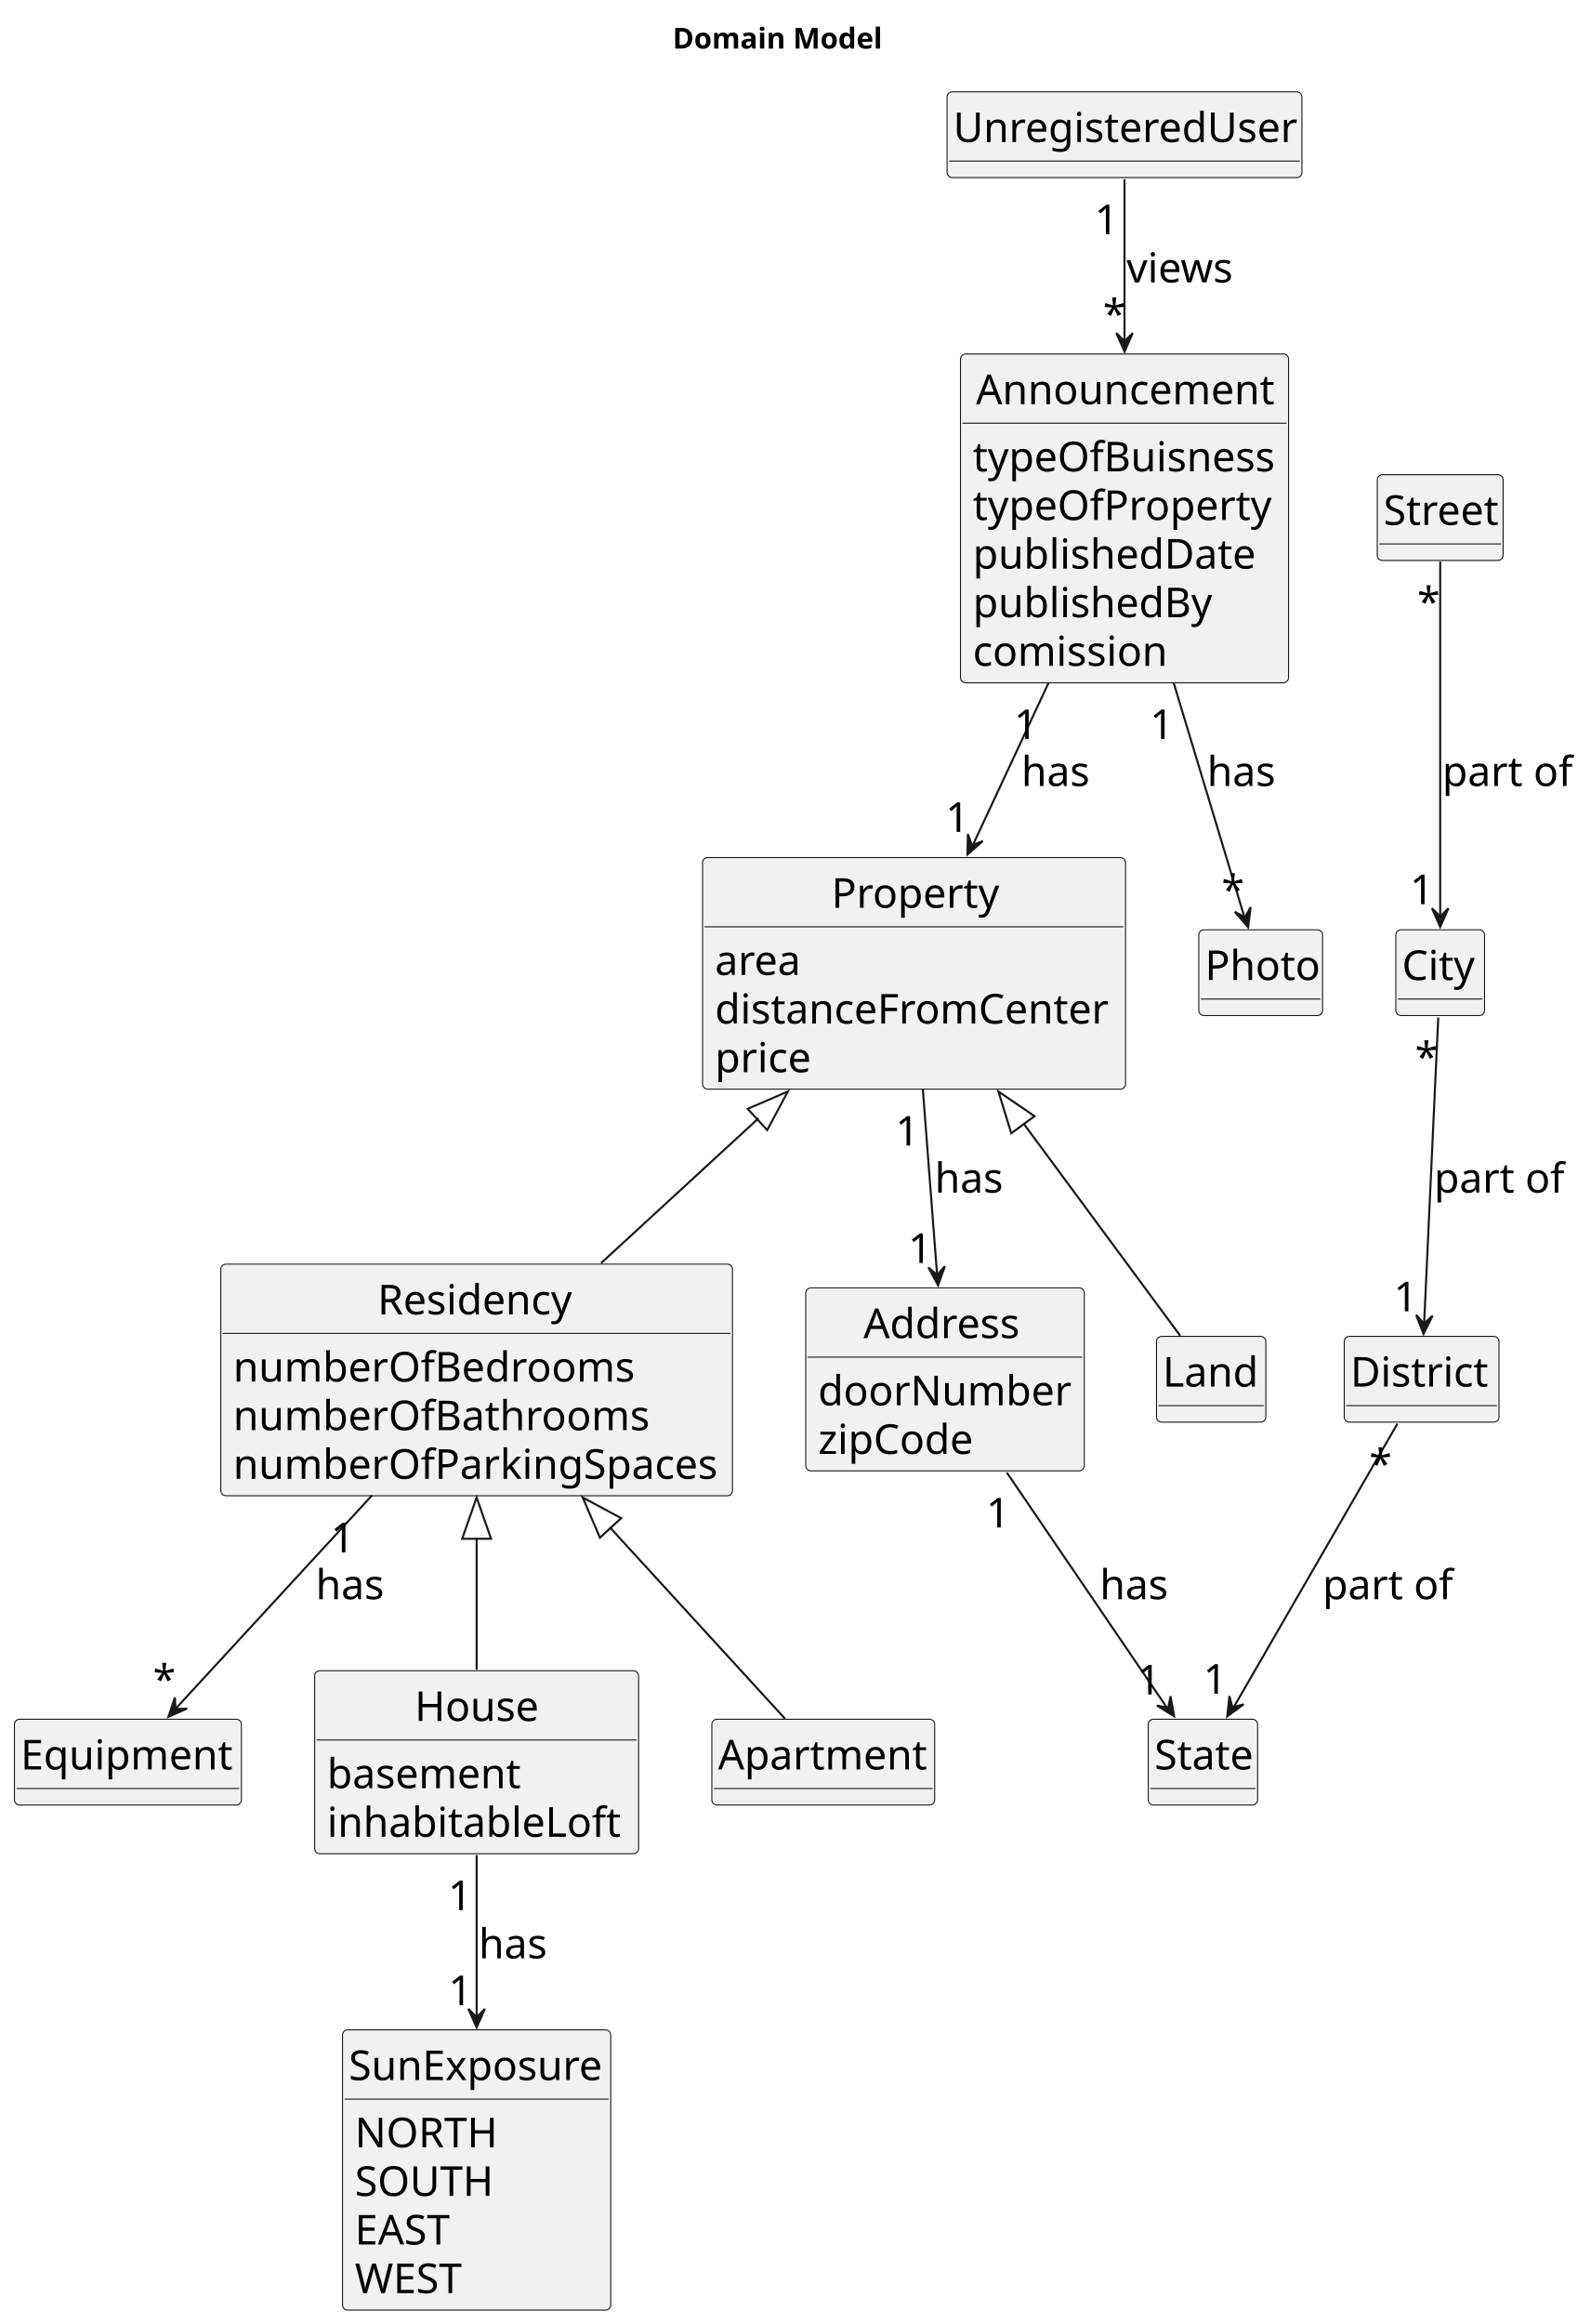
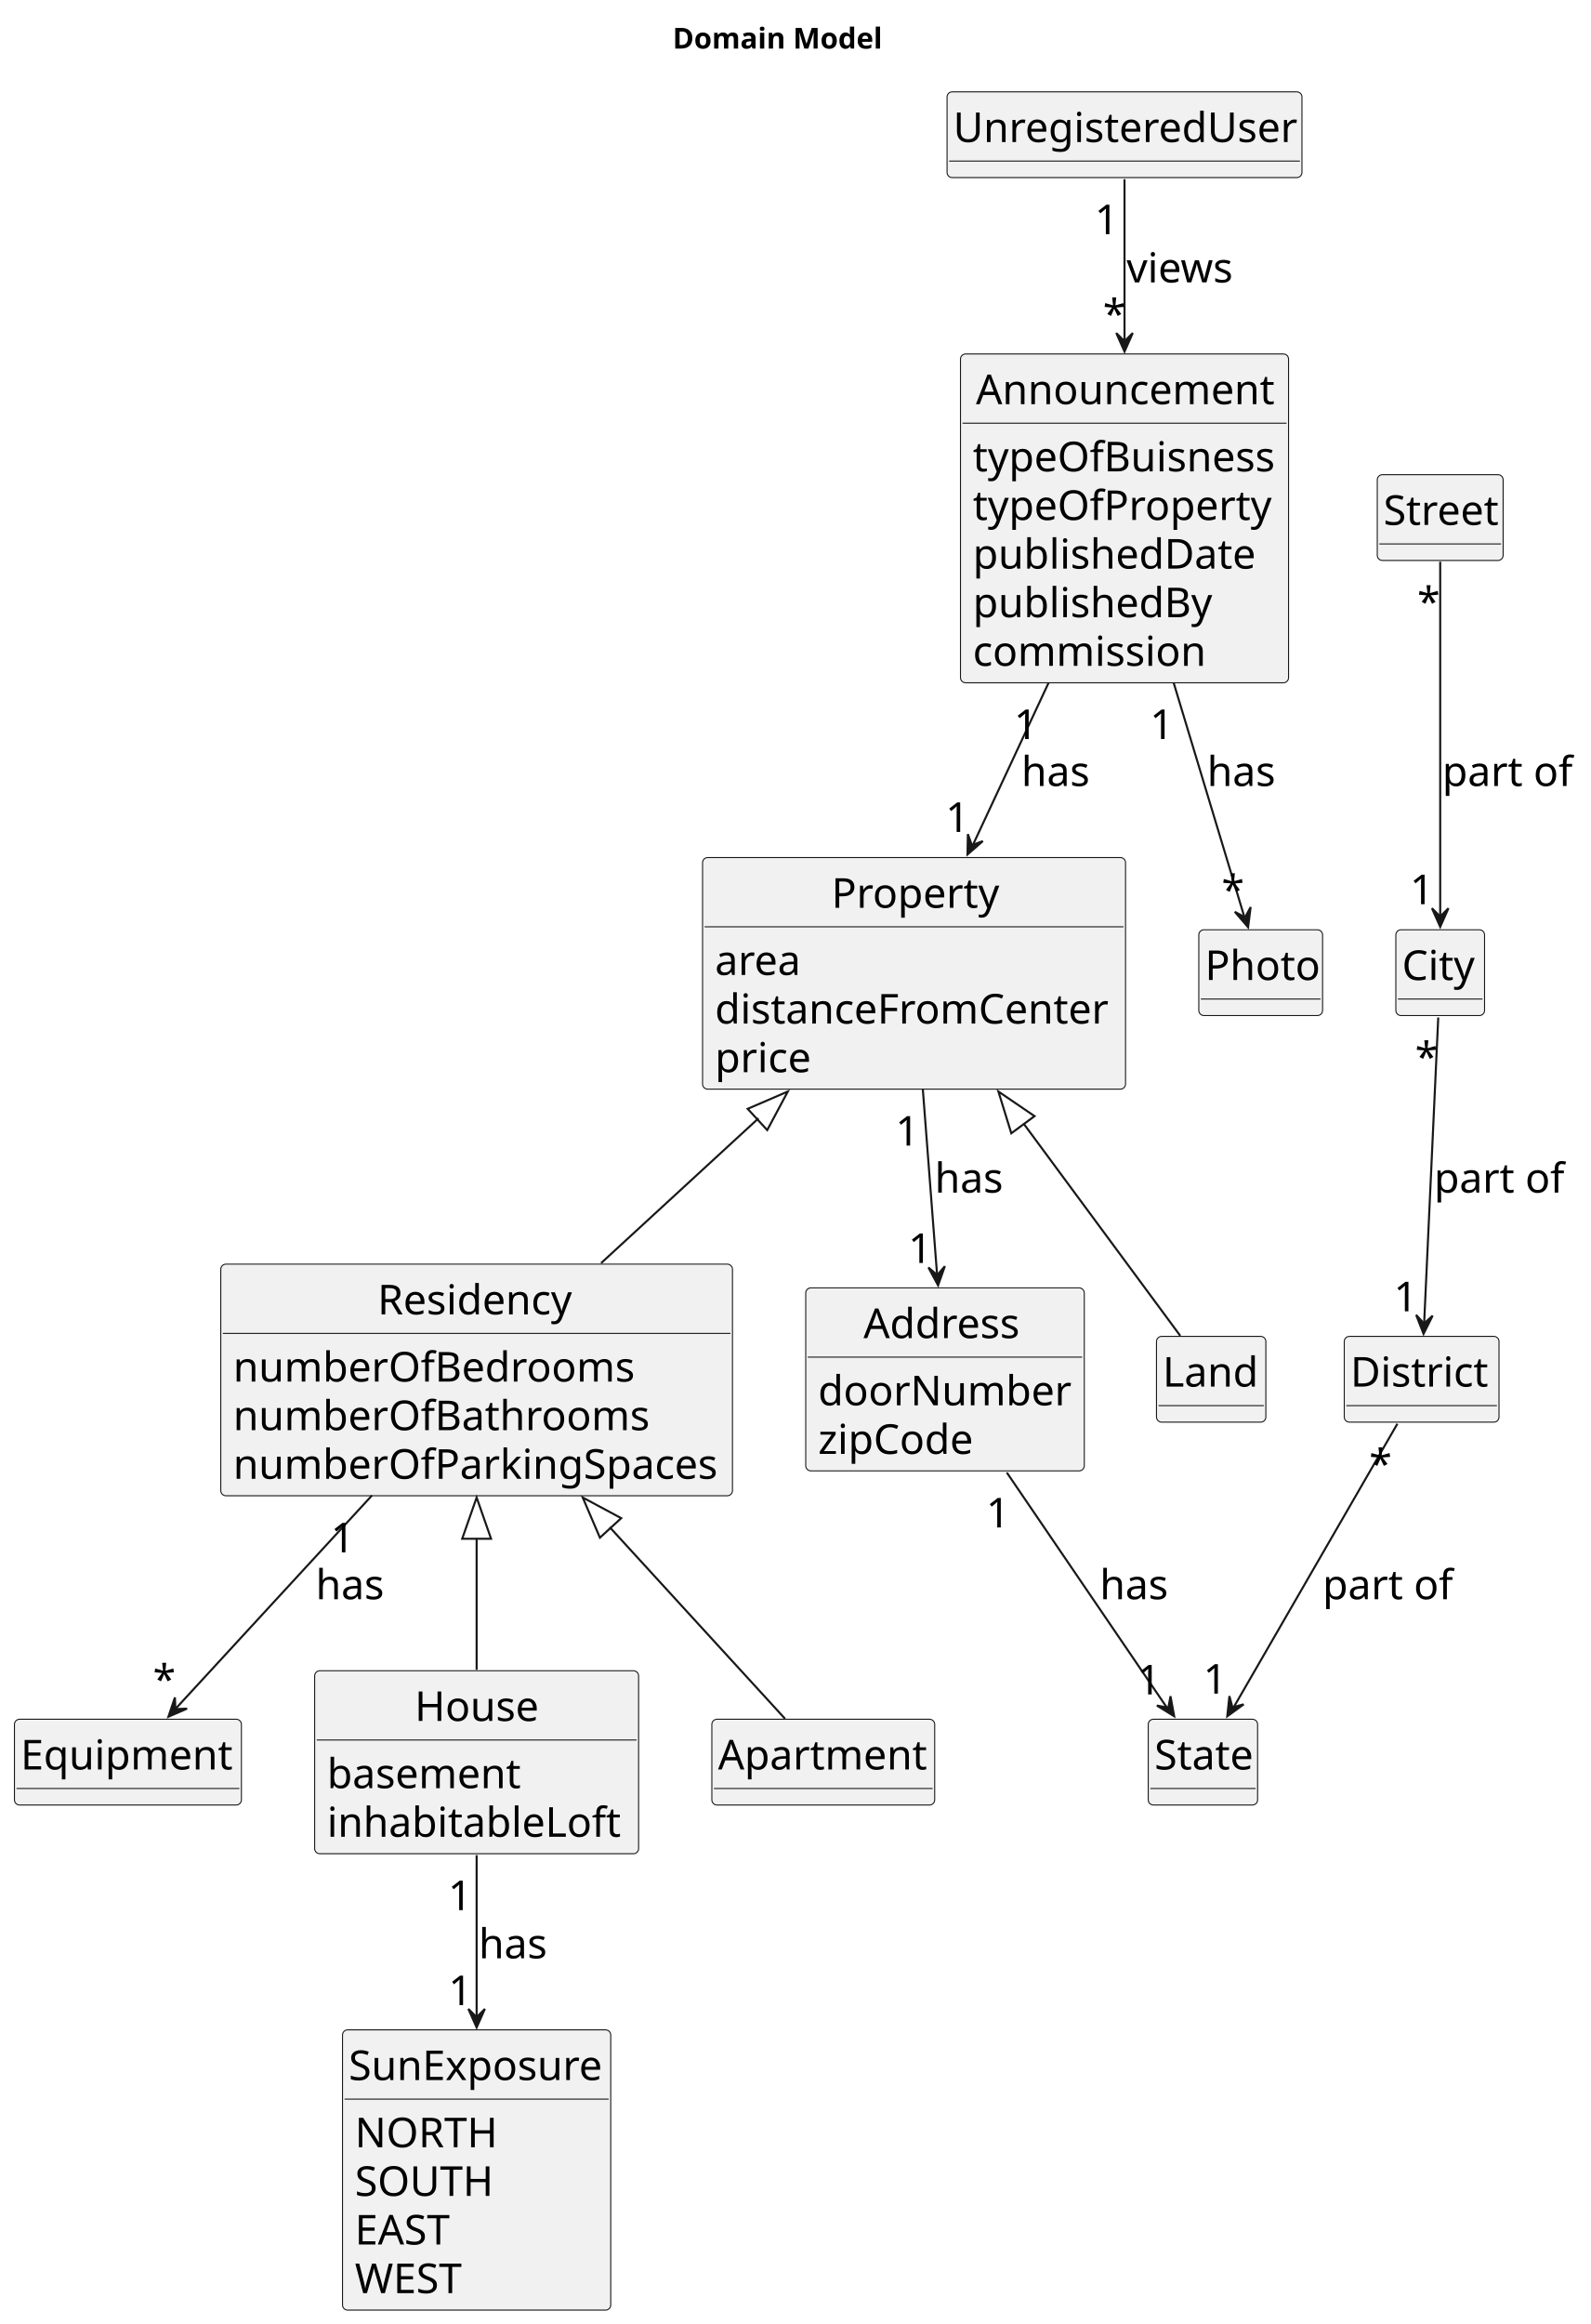
<svg xmlns="http://www.w3.org/2000/svg" contentStyleType="text/css" height="1126px" preserveAspectRatio="none" style="width:771px;height:1126px;background:#FFFFFF;" version="1.1" viewBox="0 0 771 1126" width="771px" zoomAndPan="magnify">
  <defs />
  <g>
    <text fill="#000000" font-family="sans-serif" font-size="14" font-weight="bold" lengthAdjust="spacing" textLength="105" x="326" y="23.535">Domain Model</text>
    <g id="elem_UnregisteredUser">
      <rect codeLine="16" fill="#F1F1F1" height="41.555" id="UnregisteredUser" rx="2.5" ry="2.5" style="stroke:#181818;stroke-width:0.5;" width="172" x="459" y="44.488" />
      <text fill="#000000" font-family="sans-serif" font-size="20" lengthAdjust="spacing" textLength="166" x="462" y="68.824">UnregisteredUser</text>
      <line style="stroke:#181818;stroke-width:0.5;" x1="460" x2="630" y1="78.043" y2="78.043" />
    </g>
    <g id="elem_SunExposure">
      <rect codeLine="20" fill="#F1F1F1" height="135.773" id="SunExposure" rx="2.5" ry="2.5" style="stroke:#181818;stroke-width:0.5;" width="130" x="166" y="983.488" />
      <text fill="#000000" font-family="sans-serif" font-size="20" lengthAdjust="spacing" textLength="124" x="169" y="1007.824">SunExposure</text>
      <line style="stroke:#181818;stroke-width:0.5;" x1="167" x2="295" y1="1017.043" y2="1017.043" />
      <text fill="#000000" font-family="sans-serif" font-size="20" lengthAdjust="spacing" textLength="72" x="172" y="1040.379">NORTH</text>
      <text fill="#000000" font-family="sans-serif" font-size="20" lengthAdjust="spacing" textLength="69" x="172" y="1063.934">SOUTH</text>
      <text fill="#000000" font-family="sans-serif" font-size="20" lengthAdjust="spacing" textLength="49" x="172" y="1087.488">EAST</text>
      <text fill="#000000" font-family="sans-serif" font-size="20" lengthAdjust="spacing" textLength="52" x="172" y="1111.043">WEST</text>
    </g>
    <g id="elem_Equipment">
      <rect codeLine="27" fill="#F1F1F1" height="41.555" id="Equipment" rx="2.5" ry="2.5" style="stroke:#181818;stroke-width:0.5;" width="110" x="7" y="832.988" />
      <text fill="#000000" font-family="sans-serif" font-size="20" lengthAdjust="spacing" textLength="104" x="10" y="857.324">Equipment</text>
      <line style="stroke:#181818;stroke-width:0.5;" x1="8" x2="116" y1="866.543" y2="866.543" />
    </g>
    <g id="elem_Residency">
      <rect codeLine="30" fill="#F1F1F1" height="112.219" id="Residency" rx="2.5" ry="2.5" style="stroke:#181818;stroke-width:0.5;" width="248" x="107" y="612.488" />
      <text fill="#000000" font-family="sans-serif" font-size="20" lengthAdjust="spacing" textLength="96" x="183" y="636.824">Residency</text>
      <line style="stroke:#181818;stroke-width:0.5;" x1="108" x2="354" y1="646.043" y2="646.043" />
      <text fill="#000000" font-family="sans-serif" font-size="20" lengthAdjust="spacing" textLength="195" x="113" y="669.379">numberOfBedrooms</text>
      <text fill="#000000" font-family="sans-serif" font-size="20" lengthAdjust="spacing" textLength="201" x="113" y="692.934">numberOfBathrooms</text>
      <text fill="#000000" font-family="sans-serif" font-size="20" lengthAdjust="spacing" textLength="236" x="113" y="716.488">numberOfParkingSpaces</text>
    </g>
    <g id="elem_Property">
      <rect codeLine="36" fill="#F1F1F1" height="112.219" id="Property" rx="2.5" ry="2.5" style="stroke:#181818;stroke-width:0.5;" width="205" x="340.5" y="415.488" />
      <text fill="#000000" font-family="sans-serif" font-size="20" lengthAdjust="spacing" textLength="80" x="403" y="439.824">Property</text>
      <line style="stroke:#181818;stroke-width:0.5;" x1="341.5" x2="544.5" y1="449.043" y2="449.043" />
      <text fill="#000000" font-family="sans-serif" font-size="20" lengthAdjust="spacing" textLength="41" x="346.5" y="472.379">area</text>
      <text fill="#000000" font-family="sans-serif" font-size="20" lengthAdjust="spacing" textLength="193" x="346.5" y="495.934">distanceFromCenter</text>
      <text fill="#000000" font-family="sans-serif" font-size="20" lengthAdjust="spacing" textLength="48" x="346.5" y="519.488">price</text>
    </g>
    <g id="elem_Announcement">
      <rect codeLine="42" fill="#F1F1F1" height="159.328" id="Announcement" rx="2.5" ry="2.5" style="stroke:#181818;stroke-width:0.5;" width="159" x="465.5" y="171.488" />
      <text fill="#000000" font-family="sans-serif" font-size="20" lengthAdjust="spacing" textLength="144" x="473" y="195.824">Announcement</text>
      <line style="stroke:#181818;stroke-width:0.5;" x1="466.5" x2="623.5" y1="205.043" y2="205.043" />
      <text fill="#000000" font-family="sans-serif" font-size="20" lengthAdjust="spacing" textLength="147" x="471.5" y="228.379">typeOfBuisness</text>
      <text fill="#000000" font-family="sans-serif" font-size="20" lengthAdjust="spacing" textLength="144" x="471.5" y="251.934">typeOfProperty</text>
      <text fill="#000000" font-family="sans-serif" font-size="20" lengthAdjust="spacing" textLength="140" x="471.5" y="275.488">publishedDate</text>
      <text fill="#000000" font-family="sans-serif" font-size="20" lengthAdjust="spacing" textLength="118" x="471.5" y="299.043">publishedBy</text>
-       <text fill="#000000" font-family="sans-serif" font-size="20" lengthAdjust="spacing" textLength="97" x="471.5" y="322.598">comission</text>
+       <text fill="#000000" font-family="sans-serif" font-size="20" lengthAdjust="spacing" textLength="97" x="471.5" y="322.598">commission</text>
    </g>
    <g id="elem_House">
      <rect codeLine="50" fill="#F1F1F1" height="88.664" id="House" rx="2.5" ry="2.5" style="stroke:#181818;stroke-width:0.5;" width="157" x="152.5" y="809.488" />
      <text fill="#000000" font-family="sans-serif" font-size="20" lengthAdjust="spacing" textLength="60" x="201" y="833.824">House</text>
      <line style="stroke:#181818;stroke-width:0.5;" x1="153.5" x2="308.5" y1="843.043" y2="843.043" />
      <text fill="#000000" font-family="sans-serif" font-size="20" lengthAdjust="spacing" textLength="94" x="158.5" y="866.379">basement</text>
      <text fill="#000000" font-family="sans-serif" font-size="20" lengthAdjust="spacing" textLength="145" x="158.5" y="889.934">inhabitableLoft</text>
    </g>
    <g id="elem_Address">
      <rect codeLine="55" fill="#F1F1F1" height="88.664" id="Address" rx="2.5" ry="2.5" style="stroke:#181818;stroke-width:0.5;" width="135" x="390.5" y="623.988" />
      <text fill="#000000" font-family="sans-serif" font-size="20" lengthAdjust="spacing" textLength="79" x="418.5" y="648.324">Address</text>
      <line style="stroke:#181818;stroke-width:0.5;" x1="391.5" x2="524.5" y1="657.543" y2="657.543" />
      <text fill="#000000" font-family="sans-serif" font-size="20" lengthAdjust="spacing" textLength="123" x="396.5" y="680.879">doorNumber</text>
      <text fill="#000000" font-family="sans-serif" font-size="20" lengthAdjust="spacing" textLength="80" x="396.5" y="704.434">zipCode</text>
    </g>
    <g id="elem_Apartment">
      <rect codeLine="60" fill="#F1F1F1" height="41.555" id="Apartment" rx="2.5" ry="2.5" style="stroke:#181818;stroke-width:0.5;" width="108" x="345" y="832.988" />
      <text fill="#000000" font-family="sans-serif" font-size="20" lengthAdjust="spacing" textLength="102" x="348" y="857.324">Apartment</text>
      <line style="stroke:#181818;stroke-width:0.5;" x1="346" x2="452" y1="866.543" y2="866.543" />
    </g>
    <g id="elem_Land">
      <rect codeLine="64" fill="#F1F1F1" height="41.555" id="Land" rx="2.5" ry="2.5" style="stroke:#181818;stroke-width:0.5;" width="53" x="560.5" y="647.488" />
      <text fill="#000000" font-family="sans-serif" font-size="20" lengthAdjust="spacing" textLength="47" x="563.5" y="671.824">Land</text>
      <line style="stroke:#181818;stroke-width:0.5;" x1="561.5" x2="612.5" y1="681.043" y2="681.043" />
    </g>
    <g id="elem_State">
      <rect codeLine="68" fill="#F1F1F1" height="41.555" id="State" rx="2.5" ry="2.5" style="stroke:#181818;stroke-width:0.5;" width="53" x="556.5" y="832.988" />
      <text fill="#000000" font-family="sans-serif" font-size="20" lengthAdjust="spacing" textLength="47" x="559.5" y="857.324">State</text>
      <line style="stroke:#181818;stroke-width:0.5;" x1="557.5" x2="608.5" y1="866.543" y2="866.543" />
    </g>
    <g id="elem_District">
      <rect codeLine="71" fill="#F1F1F1" height="41.555" id="District" rx="2.5" ry="2.5" style="stroke:#181818;stroke-width:0.5;" width="75" x="651.5" y="647.488" />
      <text fill="#000000" font-family="sans-serif" font-size="20" lengthAdjust="spacing" textLength="69" x="654.5" y="671.824">District</text>
      <line style="stroke:#181818;stroke-width:0.5;" x1="652.5" x2="725.5" y1="681.043" y2="681.043" />
    </g>
    <g id="elem_City">
      <rect codeLine="74" fill="#F1F1F1" height="41.555" id="City" rx="2.5" ry="2.5" style="stroke:#181818;stroke-width:0.5;" width="43" x="676.5" y="450.488" />
      <text fill="#000000" font-family="sans-serif" font-size="20" lengthAdjust="spacing" textLength="37" x="679.5" y="474.824">City</text>
      <line style="stroke:#181818;stroke-width:0.5;" x1="677.5" x2="718.5" y1="484.043" y2="484.043" />
    </g>
    <g id="elem_Street">
      <rect codeLine="77" fill="#F1F1F1" height="41.555" id="Street" rx="2.5" ry="2.5" style="stroke:#181818;stroke-width:0.5;" width="61" x="667.5" y="229.988" />
      <text fill="#000000" font-family="sans-serif" font-size="20" lengthAdjust="spacing" textLength="55" x="670.5" y="254.324">Street</text>
      <line style="stroke:#181818;stroke-width:0.5;" x1="668.5" x2="727.5" y1="263.543" y2="263.543" />
    </g>
    <g id="elem_Photo">
      <rect codeLine="80" fill="#F1F1F1" height="41.555" id="Photo" rx="2.5" ry="2.5" style="stroke:#181818;stroke-width:0.5;" width="60" x="581" y="450.488" />
      <text fill="#000000" font-family="sans-serif" font-size="20" lengthAdjust="spacing" textLength="54" x="584" y="474.824">Photo</text>
      <line style="stroke:#181818;stroke-width:0.5;" x1="582" x2="640" y1="484.043" y2="484.043" />
    </g>
    <g id="link_Property_Residency">
      <path d="M367.61,541.828 C342.59,564.848 315.07,590.158 291.33,611.988 " fill="none" id="Property-backto-Residency" style="stroke:#181818;stroke-width:1.0;" />
      <polygon fill="none" points="362.36,537.238,381.82,528.848,371.84,547.538,362.36,537.238" style="stroke:#181818;stroke-width:1.0;" />
    </g>
    <g id="link_Residency_House">
      <path d="M231,745.248 C231,766.968 231,789.918 231,809.038 " fill="none" id="Residency-backto-House" style="stroke:#181818;stroke-width:1.0;" />
      <polygon fill="none" points="224,745.548,231,725.548,238,745.548,224,745.548" style="stroke:#181818;stroke-width:1.0;" />
    </g>
    <g id="link_Residency_Apartment">
      <path d="M295.53,739.968 C325.98,773.228 360.03,810.428 380.48,832.758 " fill="none" id="Residency-backto-Apartment" style="stroke:#181818;stroke-width:1.0;" />
      <polygon fill="none" points="290.75,745.018,282.41,725.548,301.07,735.568,290.75,745.018" style="stroke:#181818;stroke-width:1.0;" />
    </g>
    <g id="link_Property_Land">
      <path d="M496,544.258 C523.11,580.968 554.09,622.918 572.01,647.188 " fill="none" id="Property-backto-Land" style="stroke:#181818;stroke-width:1.0;" />
      <polygon fill="none" points="490.13,549.088,483.88,528.848,501.39,540.778,490.13,549.088" style="stroke:#181818;stroke-width:1.0;" />
    </g>
    <g id="link_UnregisteredUser_Announcement">
      <path codeLine="83" d="M545,86.828 C545,106.068 545,136.288 545,165.518 " fill="none" id="UnregisteredUser-to-Announcement" style="stroke:#181818;stroke-width:1.0;" />
      <polygon fill="#181818" points="545,170.348,549,161.348,545,165.348,541,161.348,545,170.348" style="stroke:#181818;stroke-width:1.0;" />
      <text fill="#000000" font-family="sans-serif" font-size="20" lengthAdjust="spacing" textLength="52" x="546" y="136.824">views</text>
      <text fill="#000000" font-family="sans-serif" font-size="20" lengthAdjust="spacing" textLength="13" x="530.578" y="113.457">1</text>
      <text fill="#000000" font-family="sans-serif" font-size="20" lengthAdjust="spacing" textLength="10" x="534.539" y="159.293">*</text>
    </g>
    <g id="link_Announcement_Property">
      <path codeLine="84" d="M508.18,330.868 C496.03,356.888 482.72,385.408 471.31,409.848 " fill="none" id="Announcement-to-Property" style="stroke:#181818;stroke-width:1.0;" />
      <polygon fill="#181818" points="468.9,413.998,476.332,407.536,471.015,409.468,469.083,404.151,468.9,413.998" style="stroke:#181818;stroke-width:1.0;" />
      <text fill="#000000" font-family="sans-serif" font-size="20" lengthAdjust="spacing" textLength="33" x="495" y="380.824">has</text>
      <text fill="#000000" font-family="sans-serif" font-size="20" lengthAdjust="spacing" textLength="13" x="491.457" y="358.067">1</text>
      <text fill="#000000" font-family="sans-serif" font-size="20" lengthAdjust="spacing" textLength="13" x="458.264" y="403.068">1</text>
    </g>
    <g id="link_Residency_Equipment">
      <path codeLine="85" d="M180.29,724.548 C148.36,759.218 108.72,802.258 84.4,828.668 " fill="none" id="Residency-to-Equipment" style="stroke:#181818;stroke-width:1.0;" />
      <polygon fill="#181818" points="81.63,831.758,90.664,827.836,85.013,828.076,84.773,822.424,81.63,831.758" style="stroke:#181818;stroke-width:1.0;" />
      <text fill="#000000" font-family="sans-serif" font-size="20" lengthAdjust="spacing" textLength="33" x="153" y="774.824">has</text>
      <text fill="#000000" font-family="sans-serif" font-size="20" lengthAdjust="spacing" textLength="13" x="160.317" y="752.139">1</text>
      <text fill="#000000" font-family="sans-serif" font-size="20" lengthAdjust="spacing" textLength="10" x="74.123" y="820.835">*</text>
    </g>
    <g id="link_House_SunExposure">
      <path codeLine="86" d="M231,898.858 C231,921.988 231,950.978 231,977.388 " fill="none" id="House-to-SunExposure" style="stroke:#181818;stroke-width:1.0;" />
      <polygon fill="#181818" points="231,982.338,235,973.338,231,977.338,227,973.338,231,982.338" style="stroke:#181818;stroke-width:1.0;" />
      <text fill="#000000" font-family="sans-serif" font-size="20" lengthAdjust="spacing" textLength="33" x="232" y="948.824">has</text>
      <text fill="#000000" font-family="sans-serif" font-size="20" lengthAdjust="spacing" textLength="13" x="217.167" y="925.474">1</text>
      <text fill="#000000" font-family="sans-serif" font-size="20" lengthAdjust="spacing" textLength="13" x="217.33" y="971.501">1</text>
    </g>
    <g id="link_Property_Address">
      <path codeLine="87" d="M447.26,527.848 C449.44,556.228 452.08,590.508 454.19,618.008 " fill="none" id="Property-to-Address" style="stroke:#181818;stroke-width:1.0;" />
      <polygon fill="#181818" points="454.64,622.768,457.934,613.487,454.254,617.783,449.958,614.104,454.64,622.768" style="stroke:#181818;stroke-width:1.0;" />
      <text fill="#000000" font-family="sans-serif" font-size="20" lengthAdjust="spacing" textLength="33" x="453" y="577.824">has</text>
      <text fill="#000000" font-family="sans-serif" font-size="20" lengthAdjust="spacing" textLength="13" x="434.001" y="555.05">1</text>
      <text fill="#000000" font-family="sans-serif" font-size="20" lengthAdjust="spacing" textLength="13" x="440.192" y="611.912">1</text>
    </g>
    <g id="link_Address_State">
      <path codeLine="88" d="M487.94,713.438 C512.25,749.118 545.67,798.188 565.72,827.628 " fill="none" id="Address-to-State" style="stroke:#181818;stroke-width:1.0;" />
      <polygon fill="#181818" points="569.06,831.528,567.289,821.84,566.241,827.399,560.682,826.351,569.06,831.528" style="stroke:#181818;stroke-width:1.0;" />
      <text fill="#000000" font-family="sans-serif" font-size="20" lengthAdjust="spacing" textLength="33" x="533" y="774.824">has</text>
      <text fill="#000000" font-family="sans-serif" font-size="20" lengthAdjust="spacing" textLength="13" x="477.943" y="740.064">1</text>
      <text fill="#000000" font-family="sans-serif" font-size="20" lengthAdjust="spacing" textLength="13" x="551.078" y="820.952">1</text>
    </g>
    <g id="link_District_State">
      <path codeLine="89" d="M677.25,689.828 C657.75,723.588 618.75,791.088 597.55,827.808 " fill="none" id="District-to-State" style="stroke:#181818;stroke-width:1.0;" />
      <polygon fill="#181818" points="594.8,831.558,602.765,825.765,597.301,827.229,595.837,821.764,594.8,831.558" style="stroke:#181818;stroke-width:1.0;" />
      <text fill="#000000" font-family="sans-serif" font-size="20" lengthAdjust="spacing" textLength="64" x="641" y="774.824">part of</text>
      <text fill="#000000" font-family="sans-serif" font-size="20" lengthAdjust="spacing" textLength="10" x="663.586" y="716.457">*</text>
      <text fill="#000000" font-family="sans-serif" font-size="20" lengthAdjust="spacing" textLength="13" x="583.158" y="820.584">1</text>
    </g>
    <g id="link_City_District">
      <path codeLine="90" d="M697.05,492.988 C695.4,528.778 692,602.568 690.19,641.738 " fill="none" id="City-to-District" style="stroke:#181818;stroke-width:1.0;" />
      <polygon fill="#181818" points="689.93,646.258,694.338,637.451,690.159,641.264,686.346,637.085,689.93,646.258" style="stroke:#181818;stroke-width:1.0;" />
      <text fill="#000000" font-family="sans-serif" font-size="20" lengthAdjust="spacing" textLength="64" x="695" y="577.824">part of</text>
      <text fill="#000000" font-family="sans-serif" font-size="20" lengthAdjust="spacing" textLength="10" x="685.823" y="519.234">*</text>
      <text fill="#000000" font-family="sans-serif" font-size="20" lengthAdjust="spacing" textLength="13" x="675.503" y="635.335">1</text>
    </g>
    <g id="link_Street_City">
      <path codeLine="91" d="M698,272.148 C698,311.808 698,399.908 698,444.118 " fill="none" id="Street-to-City" style="stroke:#181818;stroke-width:1.0;" />
      <polygon fill="#181818" points="698,449.058,702,440.058,698,444.058,694,440.058,698,449.058" style="stroke:#181818;stroke-width:1.0;" />
      <text fill="#000000" font-family="sans-serif" font-size="20" lengthAdjust="spacing" textLength="64" x="699" y="380.824">part of</text>
      <text fill="#000000" font-family="sans-serif" font-size="20" lengthAdjust="spacing" textLength="10" x="686.906" y="298.738">*</text>
      <text fill="#000000" font-family="sans-serif" font-size="20" lengthAdjust="spacing" textLength="13" x="683.334" y="438.084">1</text>
    </g>
    <g id="link_Announcement_Photo">
      <path codeLine="92" d="M568.83,330.868 C580.89,370.818 594.73,416.638 603.17,444.568 " fill="none" id="Announcement-to-Photo" style="stroke:#181818;stroke-width:1.0;" />
      <polygon fill="#181818" points="604.89,449.248,606.122,439.477,603.447,444.461,598.462,441.786,604.89,449.248" style="stroke:#181818;stroke-width:1.0;" />
      <text fill="#000000" font-family="sans-serif" font-size="20" lengthAdjust="spacing" textLength="33" x="585" y="380.824">has</text>
      <text fill="#000000" font-family="sans-serif" font-size="20" lengthAdjust="spacing" textLength="13" x="557.319" y="358.067">1</text>
      <text fill="#000000" font-family="sans-serif" font-size="20" lengthAdjust="spacing" textLength="10" x="592.043" y="438.323">*</text>
    </g>
  </g>
</svg>
